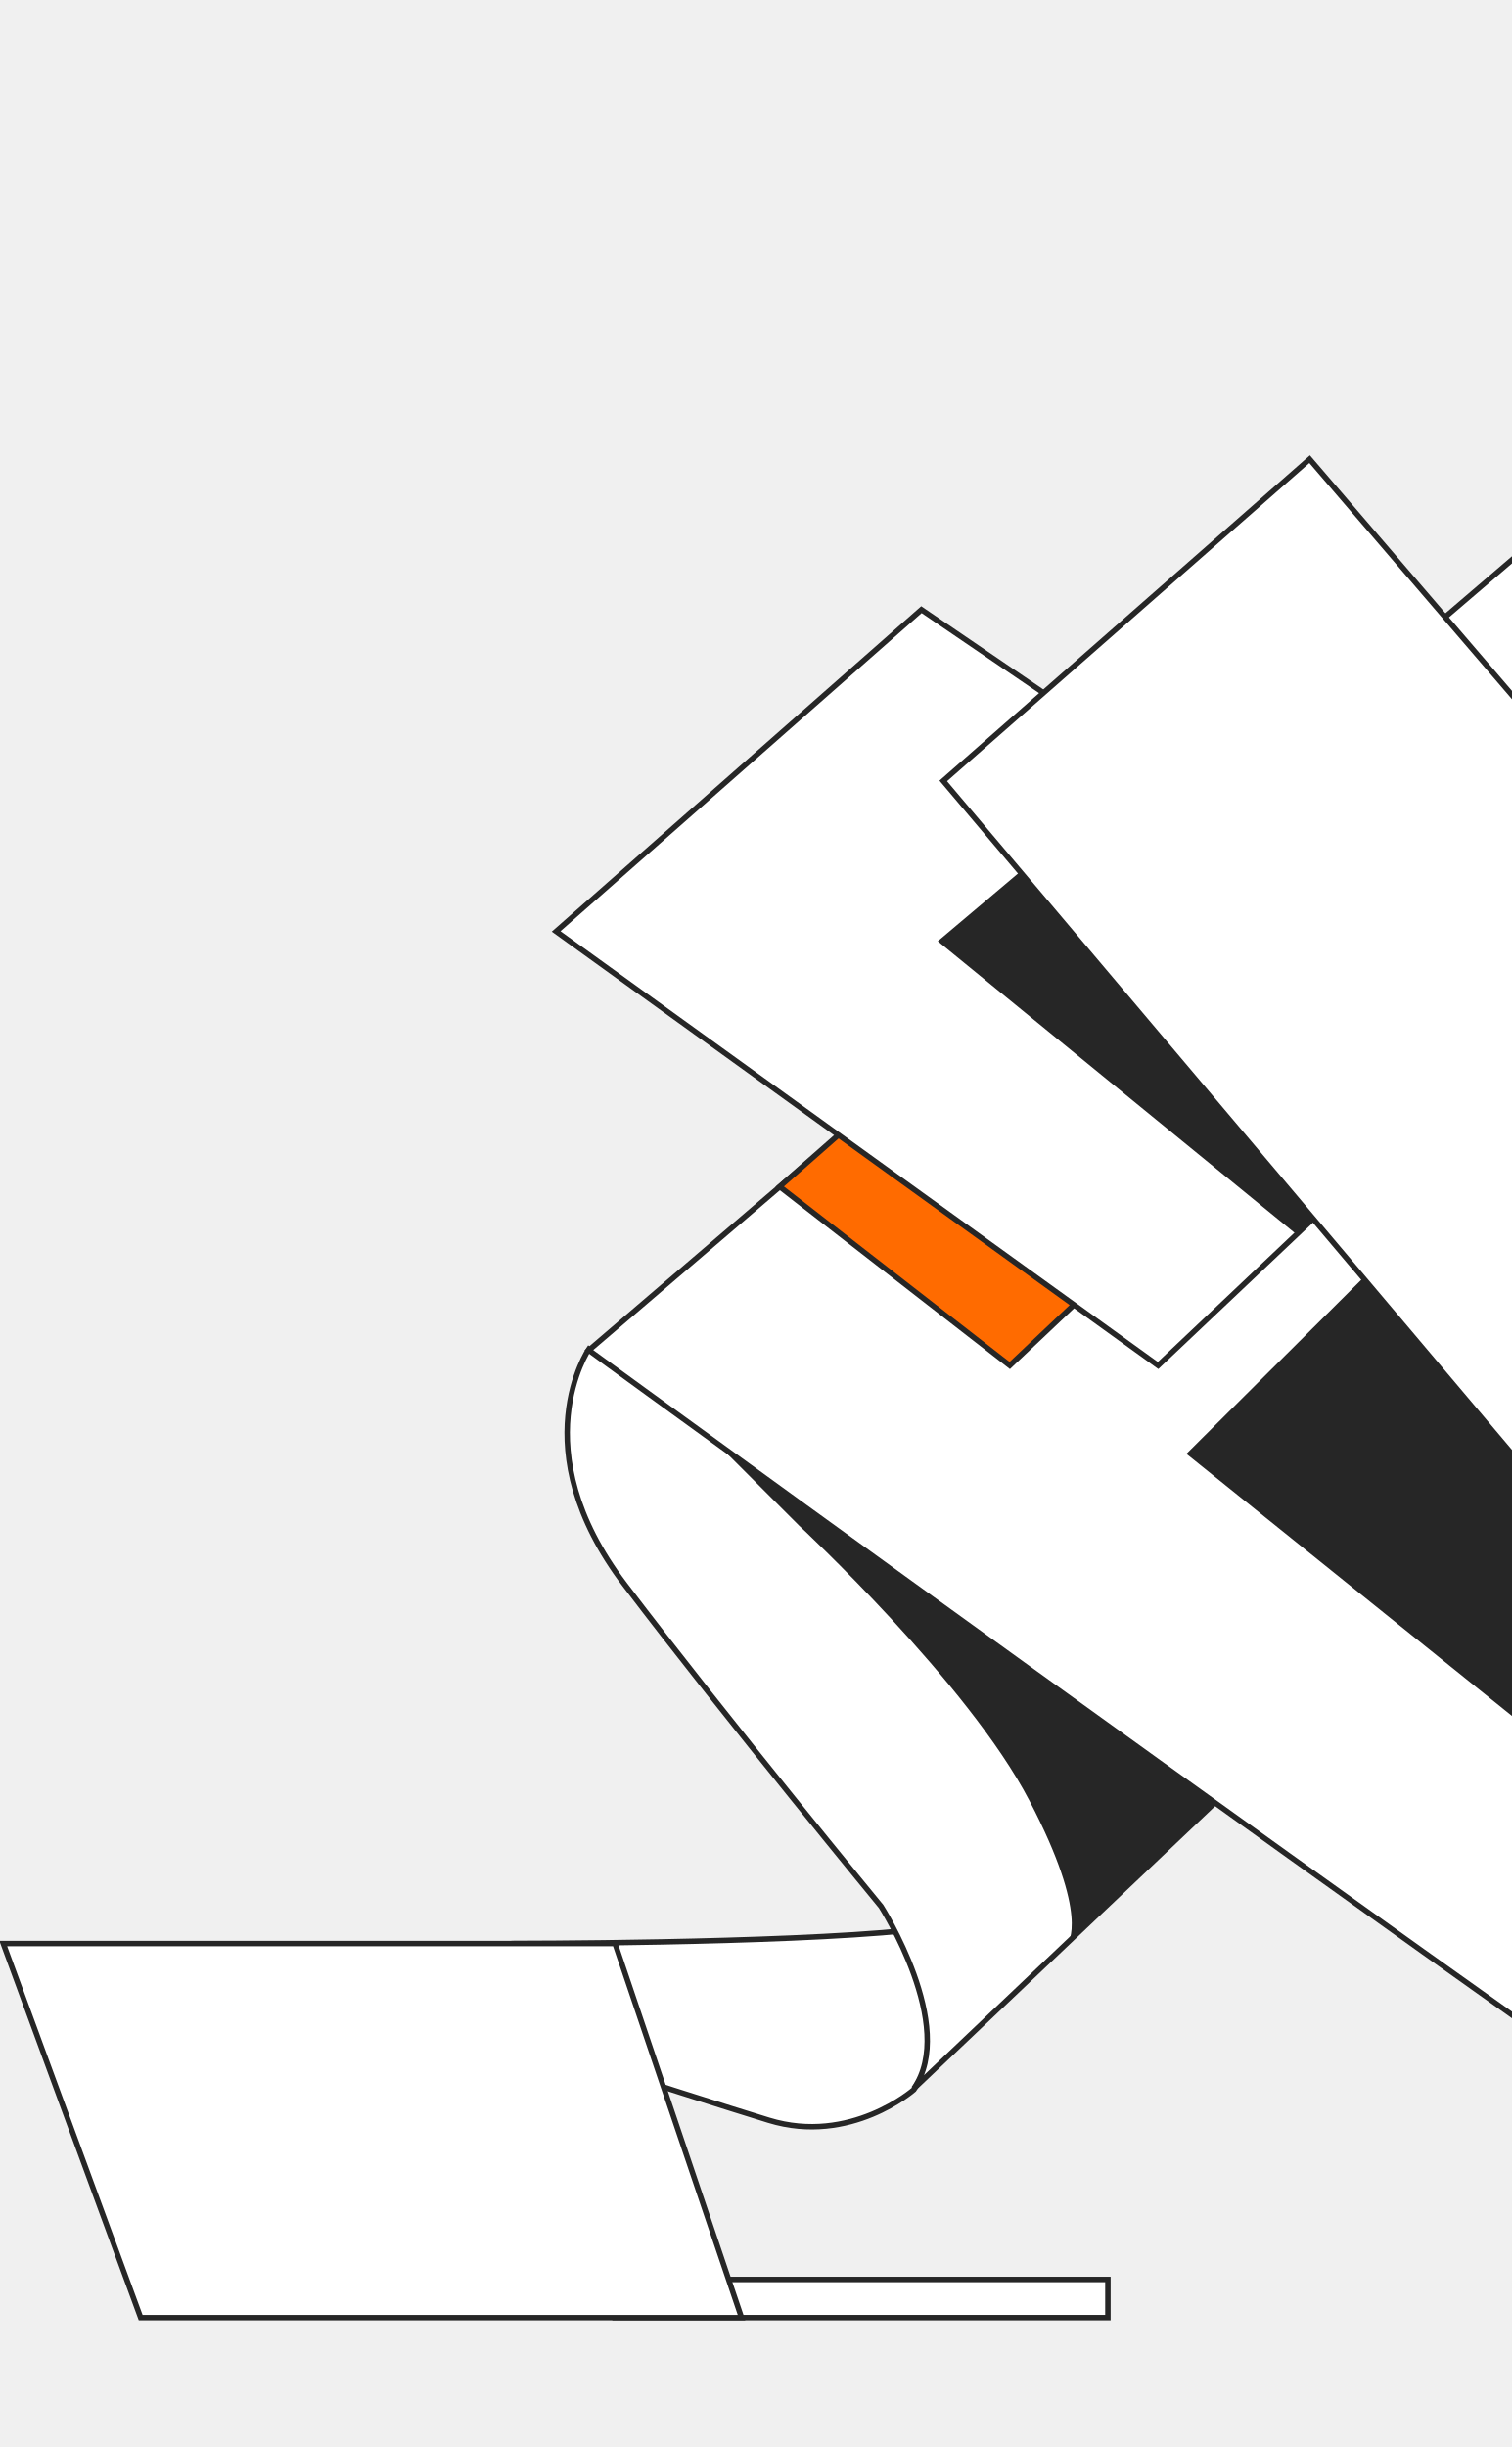
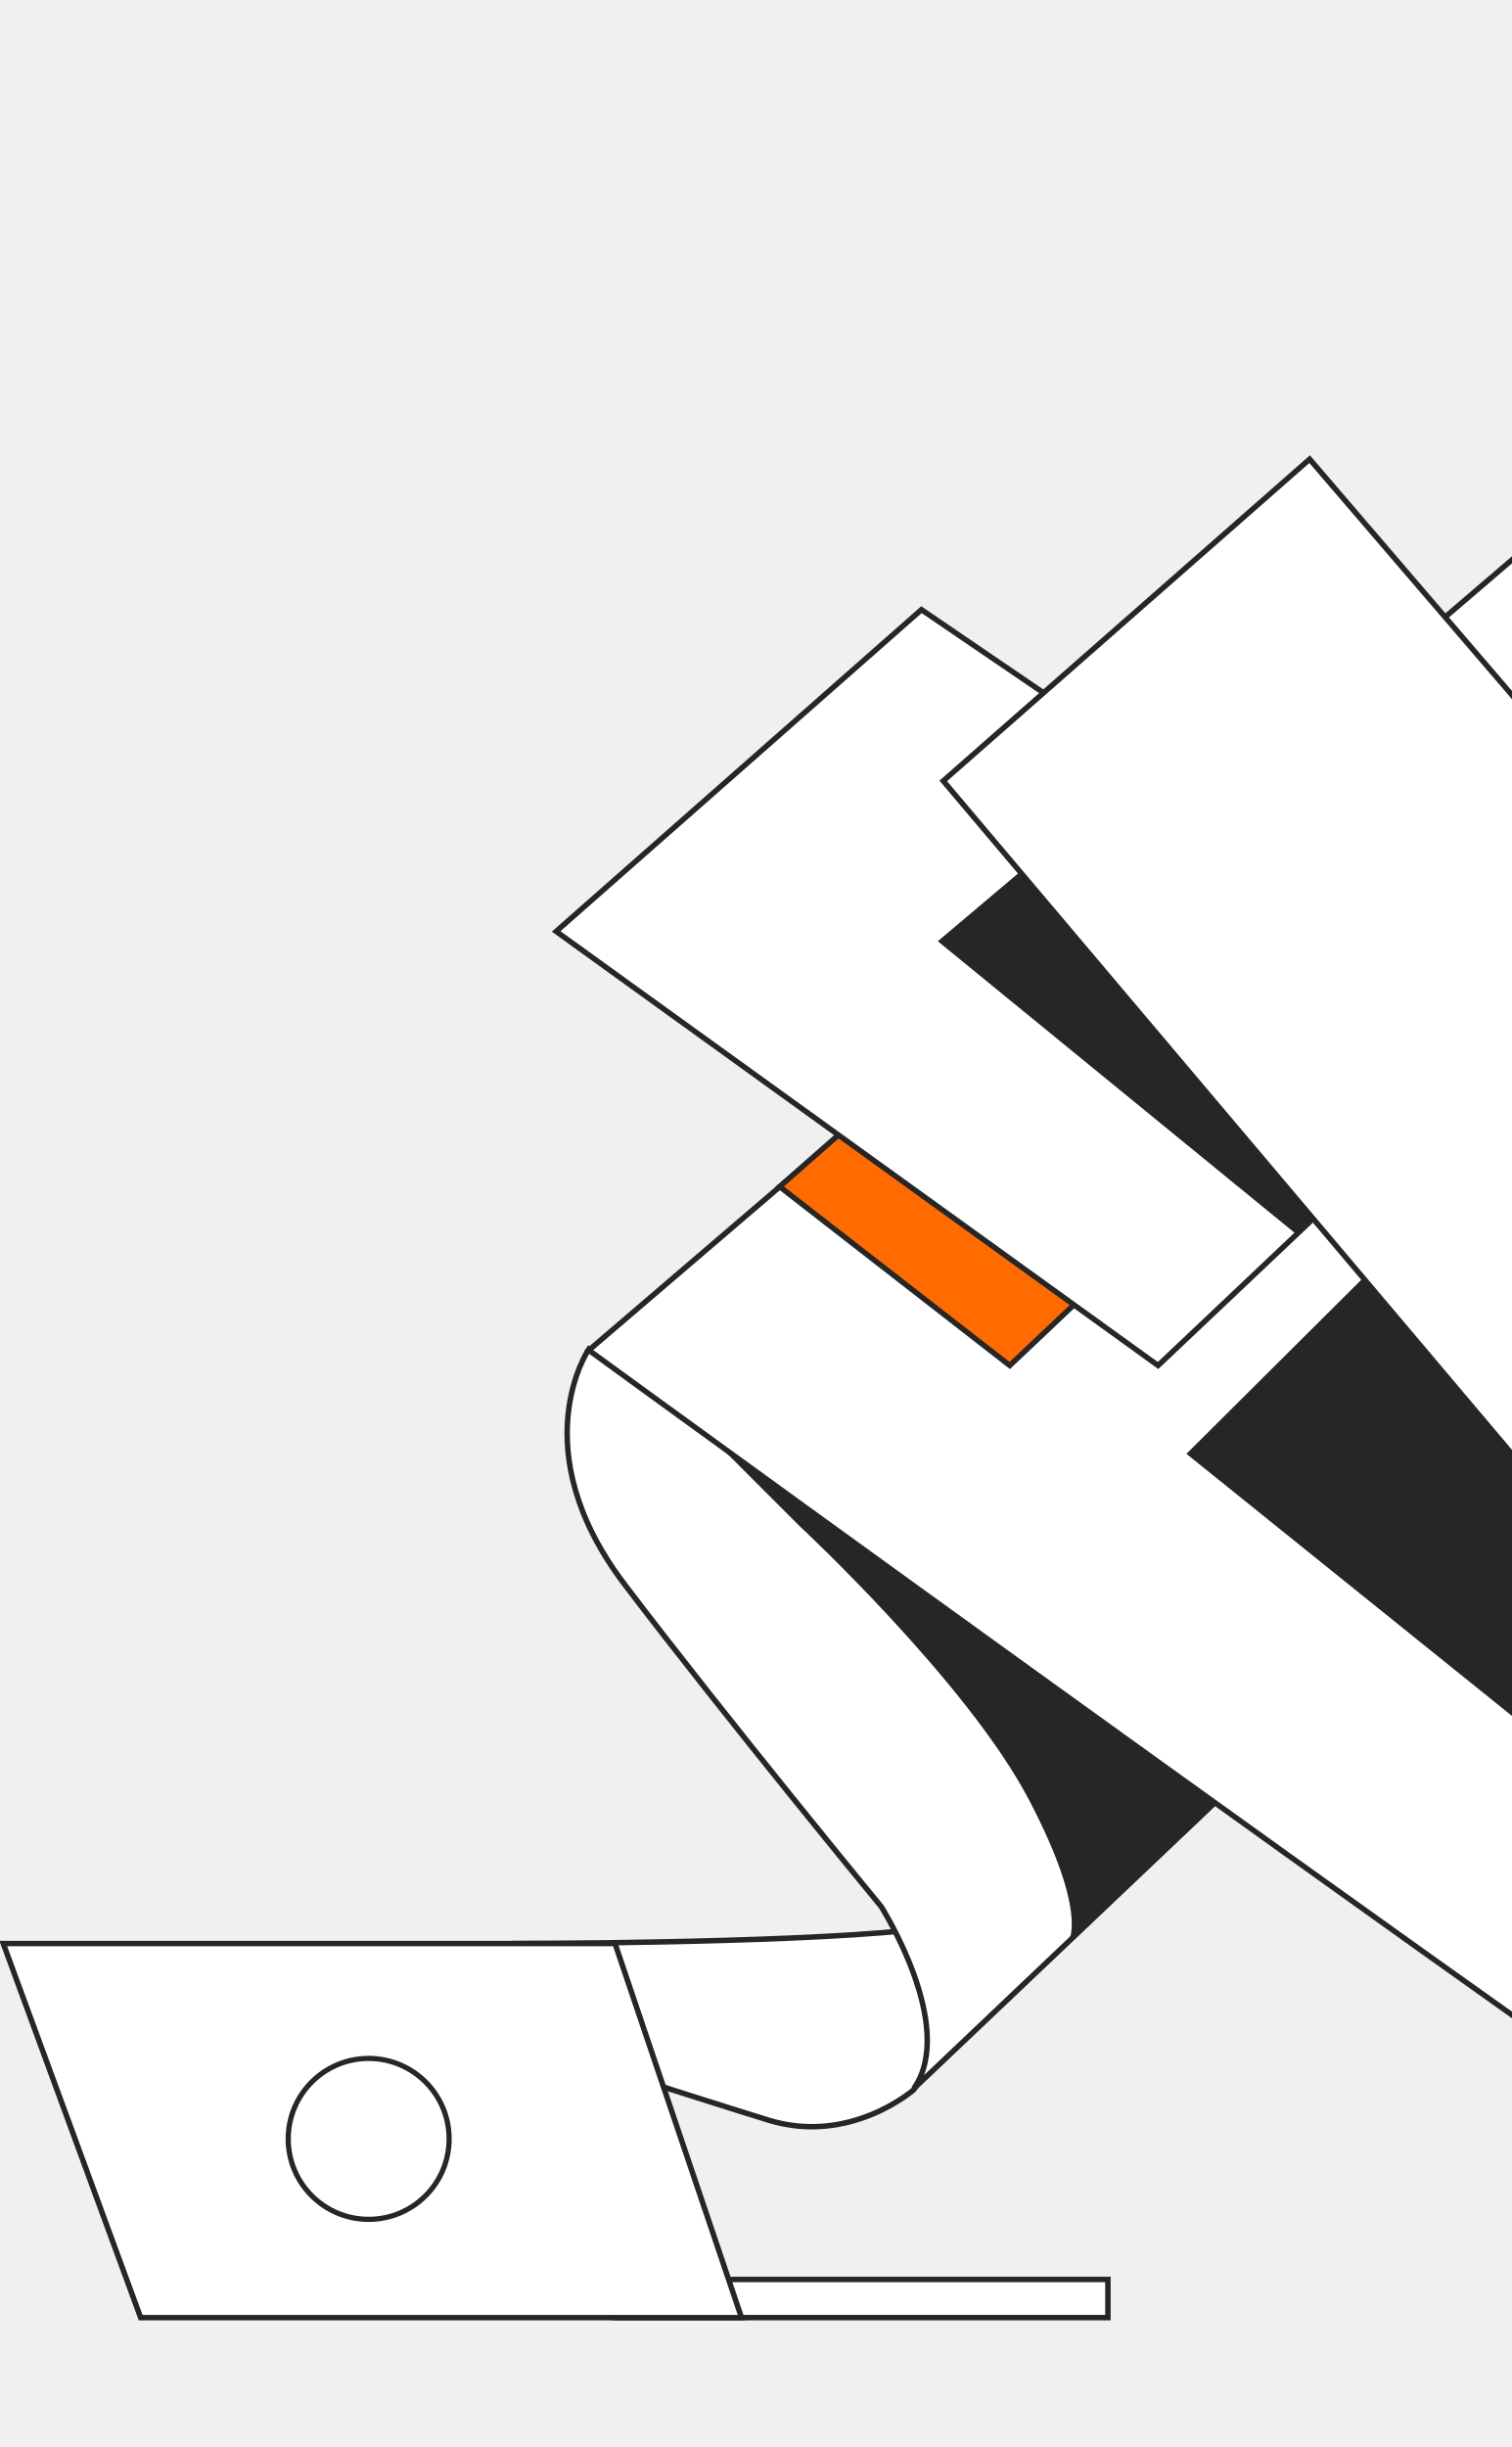
<svg xmlns="http://www.w3.org/2000/svg" width="160" height="259" viewBox="0 0 160 259" fill="none">
-   <path d="M65.106 241.266H117.284V245.306H65.106V241.266Z" fill="white" stroke="#262626" stroke-width="0.577" stroke-miterlimit="10" />
-   <path d="M96.736 221.18C96.736 221.18 90.041 227.067 81.383 224.412C72.725 221.757 45.943 213.099 45.943 213.099L54.255 205.711C54.255 205.711 82.537 205.711 96.043 204.326L102.97 210.79L96.736 221.18Z" fill="white" stroke="#262626" stroke-width="0.577" stroke-miterlimit="10" />
-   <path d="M62.336 142.797C62.336 142.797 55.178 153.302 66.145 167.732C77.112 182.162 93.273 201.786 93.273 201.786C93.273 201.786 101.354 214.485 96.736 221.065L128.713 190.704L62.336 142.797Z" fill="white" stroke="#262626" stroke-width="0.577" stroke-miterlimit="10" />
-   <path d="M179.391 135.41L245.652 210.56C245.652 210.56 266.431 234.802 258.351 248.655C250.27 262.507 232.031 259.275 219.794 253.965C207.558 248.655 62.336 142.913 62.336 142.913L181.815 40.634L238.726 83.462L179.391 135.41Z" fill="white" stroke="#262626" stroke-width="0.577" stroke-miterlimit="10" />
-   <path d="M145.566 107.936L119.939 92.698L82.537 125.598L106.894 144.53L145.566 107.936Z" fill="#FF6B00" stroke="#262626" stroke-width="0.577" stroke-miterlimit="10" />
-   <path d="M161.267 107.936L97.544 64.531L58.873 98.585L122.595 144.53L161.267 107.936Z" fill="white" stroke="#262626" stroke-width="0.577" stroke-miterlimit="10" />
-   <path d="M113.359 87.733L99.276 99.624L137.14 130.561L161.959 107.127L113.359 87.733Z" fill="#262626" />
-   <path d="M233.3 240.575L125.596 153.88L149.838 129.754L233.3 240.575Z" fill="#262626" />
-   <path d="M271.856 203.864L138.64 48.599L99.853 82.654L233.3 240.574L271.856 203.864Z" fill="white" stroke="#262626" stroke-width="0.577" stroke-miterlimit="10" />
-   <path d="M181.815 86.232L265.508 18.238C267.24 36.131 274.859 54.255 274.859 54.255L356.358 131.137L328.307 155.495L330.154 156.996C343.545 170.386 330.154 186.548 330.154 186.548L255.003 252.579C264.469 239.534 253.041 221.064 253.041 221.064L179.16 135.293C157.458 109.088 181.815 86.232 181.815 86.232Z" fill="white" stroke="#262626" stroke-width="0.577" stroke-miterlimit="10" />
-   <path d="M65.107 205.712L78.498 245.307H14.891L0.346 205.712H65.107Z" fill="white" stroke="#262626" stroke-width="0.577" stroke-miterlimit="10" />
-   <path d="M113.013 205.712C113.013 205.712 115.437 202.941 108.973 190.589C102.508 178.122 84.615 161.499 84.615 161.499C84.615 161.499 77.343 154.226 76.073 152.956L128.713 190.935L113.013 205.712Z" fill="#262626" />
+   <g clip-path="url(#clip0_48_353)">
+     <path d="M65.106 241.266H117.284V245.306H65.106V241.266Z" fill="white" stroke="#262626" stroke-width="0.577" stroke-miterlimit="10" />
+     <path d="M96.736 221.18C96.736 221.18 90.041 227.067 81.383 224.412C72.725 221.757 45.943 213.099 45.943 213.099L54.255 205.711C54.255 205.711 82.537 205.711 96.043 204.326L102.97 210.79L96.736 221.18Z" fill="white" stroke="#262626" stroke-width="0.577" stroke-miterlimit="10" />
+     <path d="M62.336 142.797C62.336 142.797 55.178 153.302 66.145 167.732C77.112 182.162 93.273 201.786 93.273 201.786C93.273 201.786 101.354 214.485 96.736 221.065L128.713 190.704L62.336 142.797Z" fill="white" stroke="#262626" stroke-width="0.577" stroke-miterlimit="10" />
+     <path d="M179.391 135.41L245.652 210.56C245.652 210.56 266.431 234.802 258.351 248.655C250.27 262.507 232.031 259.275 219.794 253.965C207.558 248.655 62.336 142.913 62.336 142.913L181.815 40.634L238.726 83.462L179.391 135.41Z" fill="white" stroke="#262626" stroke-width="0.577" stroke-miterlimit="10" />
+     <path d="M145.566 107.936L119.939 92.698L82.537 125.598L106.894 144.53L145.566 107.936Z" fill="#FF6B00" stroke="#262626" stroke-width="0.577" stroke-miterlimit="10" />
+     <path d="M161.267 107.936L97.544 64.531L58.873 98.585L122.595 144.53L161.267 107.936Z" fill="white" stroke="#262626" stroke-width="0.577" stroke-miterlimit="10" />
+     <path d="M113.359 87.733L99.276 99.624L137.14 130.561L161.959 107.127L113.359 87.733Z" fill="#262626" />
+     <path d="M233.3 240.575L125.596 153.88L149.838 129.754L233.3 240.575Z" fill="#262626" />
+     <path d="M271.856 203.864L138.64 48.599L99.853 82.654L233.3 240.574L271.856 203.864Z" fill="white" stroke="#262626" stroke-width="0.577" stroke-miterlimit="10" />
+     <path d="M181.815 86.232L265.508 18.238C267.24 36.131 274.859 54.255 274.859 54.255L356.358 131.137L328.307 155.495L330.154 156.996C343.545 170.386 330.154 186.548 330.154 186.548L255.003 252.579C264.469 239.534 253.041 221.064 253.041 221.064L179.16 135.293C157.458 109.088 181.815 86.232 181.815 86.232Z" fill="white" stroke="#262626" stroke-width="0.577" stroke-miterlimit="10" />
+     <path d="M65.107 205.712L78.498 245.307H14.891L0.346 205.712H65.107Z" fill="white" stroke="#262626" stroke-width="0.577" stroke-miterlimit="10" />
+     <path d="M113.013 205.712C113.013 205.712 115.437 202.941 108.973 190.589C102.508 178.122 84.615 161.499 84.615 161.499C84.615 161.499 77.343 154.226 76.073 152.956L128.713 190.935L113.013 205.712Z" fill="#262626" />
+     <circle r="8.517" transform="matrix(-1 0 0 1 39.0276 226.388)" fill="white" stroke="#262626" stroke-width="0.549" />
+   </g>
+   <defs>
+     <clipPath id="clip0_48_353">
+       <rect width="493.269" height="258.698" fill="white" transform="matrix(-1 0 0 1 493.27 0)" />
+     </clipPath>
+   </defs>
</svg>
